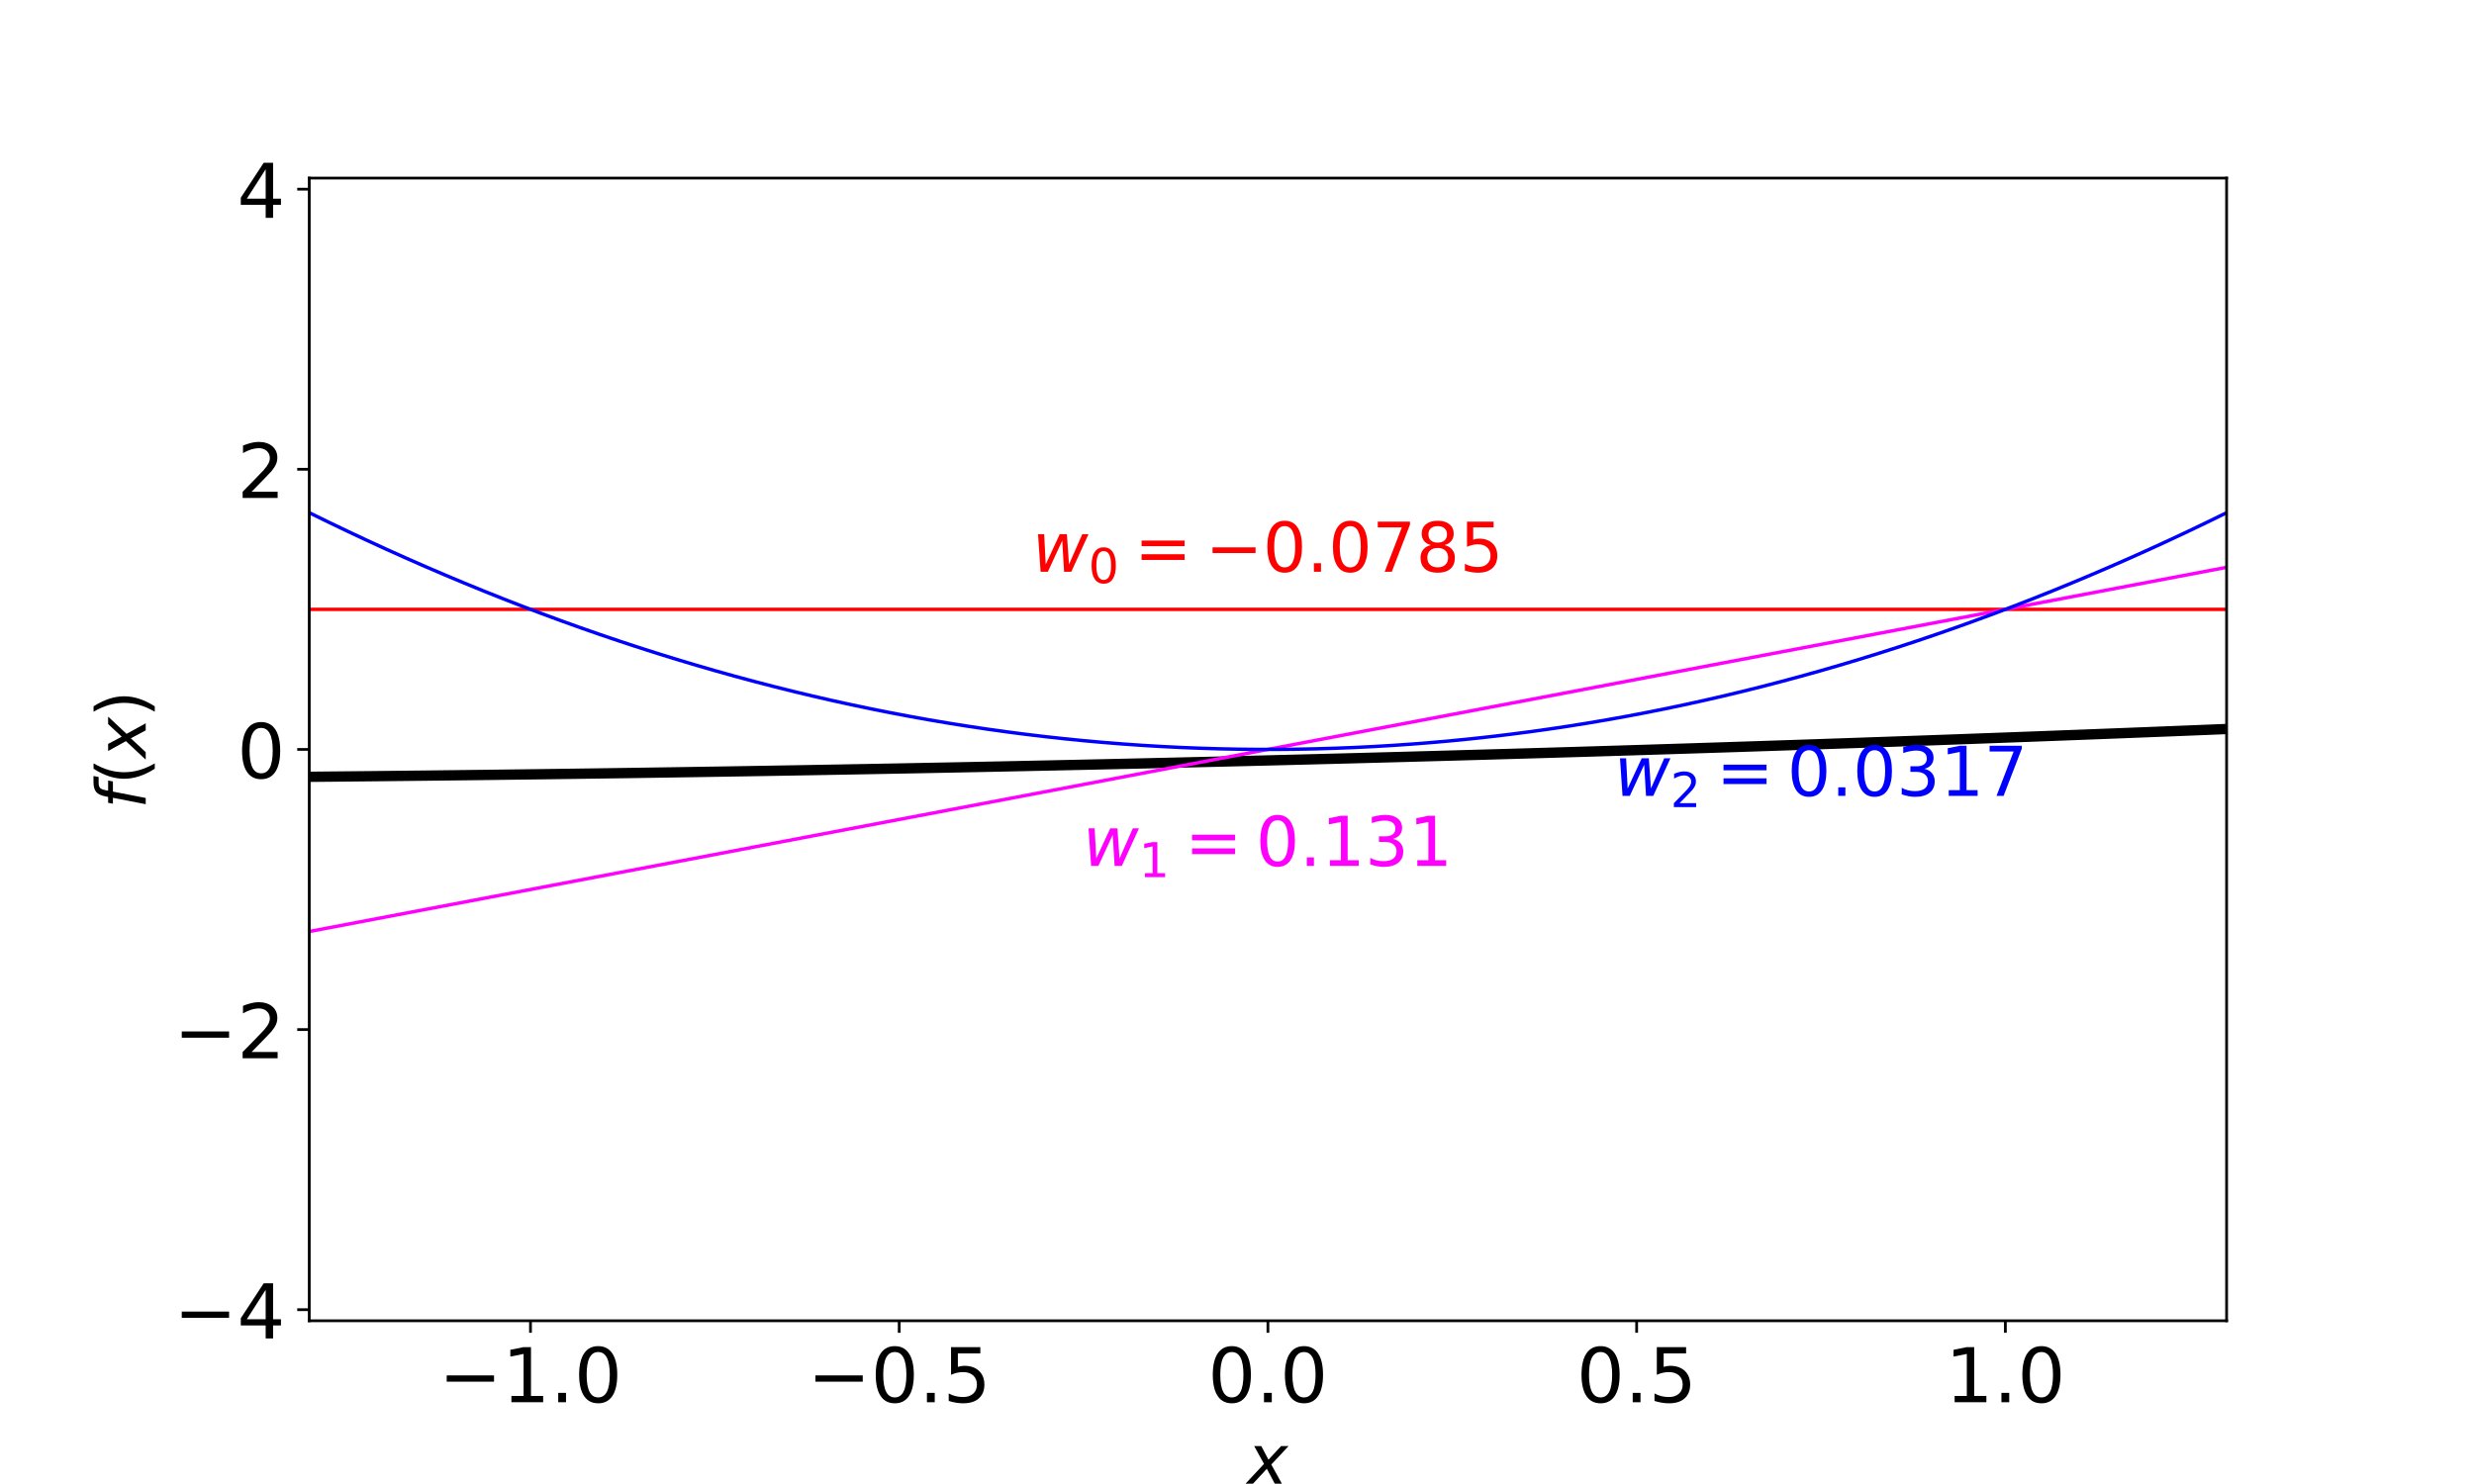
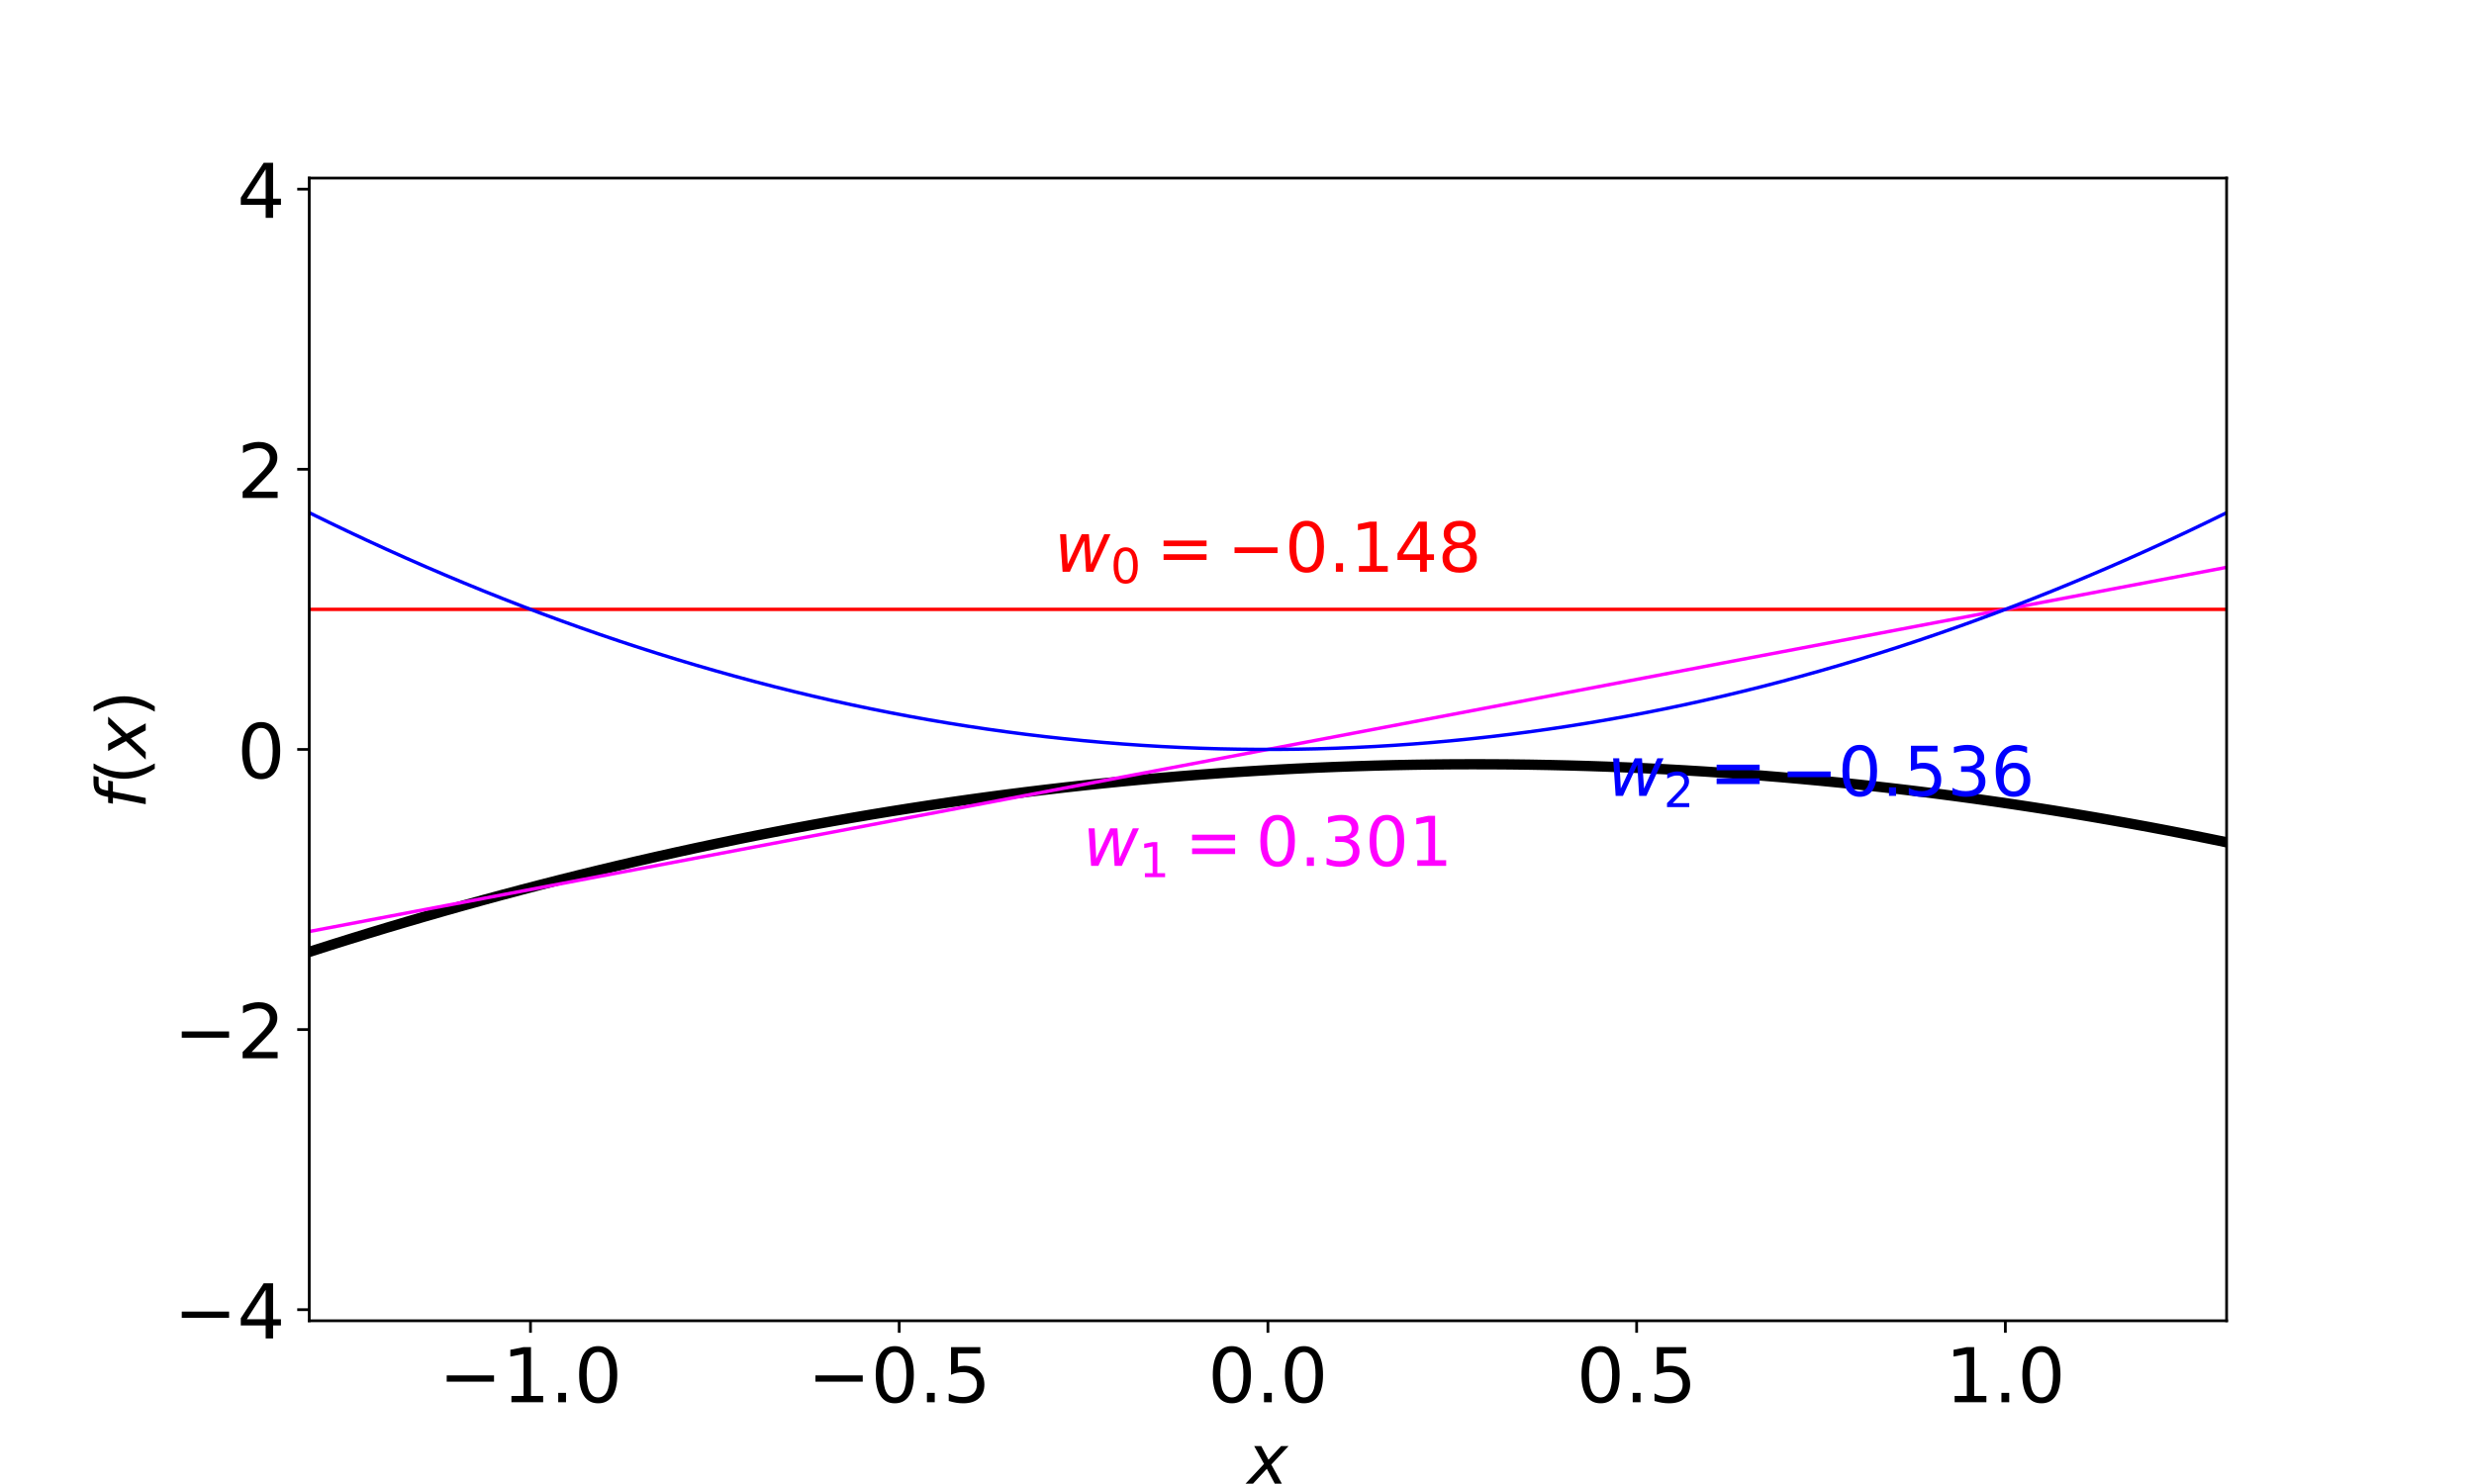
<svg xmlns="http://www.w3.org/2000/svg" xmlns:xlink="http://www.w3.org/1999/xlink" width="720pt" height="432pt" viewBox="0 0 720 432" version="1.1">
  <defs>
    <style type="text/css">*{stroke-linejoin: round; stroke-linecap: butt}</style>
  </defs>
  <g id="figure_1">
    <g id="patch_1">
      <path d="M 0 432  L 720 432  L 720 0  L 0 0  L 0 432  z " style="fill: none" />
    </g>
    <g id="axes_1">
      <g id="patch_2">
        <path d="M 90 384.48  L 648 384.48  L 648 51.84  L 90 51.84  L 90 384.48  z " style="fill: none" />
      </g>
      <g id="matplotlib.axis_1">
        <g id="xtick_1">
          <g id="line2d_1">
            <defs>
-               <path id="mbc1a354fc5" d="M 0 0  L 0 3.5  " style="stroke: #000000; stroke-width: 0.8" />
-             </defs>
-             <g>
-               <use xlink:href="#mbc1a354fc5" x="154.385" y="384.48" style="stroke: #000000; stroke-width: 0.8" />
+               <path id="m9d57f98d17" d="M 0 0  L 0 3.5  " style="stroke: #000000; stroke-width: 0.8" />
+             </defs>
+             <g>
+               <use xlink:href="#m9d57f98d17" x="154.385" y="384.48" style="stroke: #000000; stroke-width: 0.8" />
            </g>
          </g>
          <g id="text_1">
            <g transform="translate(127.6735 408.1966) scale(0.22 -0.22)">
              <defs>
                <path id="DejaVuSans-2212" d="M 678 2272  L 4684 2272  L 4684 1741  L 678 1741  L 678 2272  z " transform="scale(0.015625)" />
                <path id="DejaVuSans-31" d="M 794 531  L 1825 531  L 1825 4091  L 703 3866  L 703 4441  L 1819 4666  L 2450 4666  L 2450 531  L 3481 531  L 3481 0  L 794 0  L 794 531  z " transform="scale(0.015625)" />
                <path id="DejaVuSans-2e" d="M 684 794  L 1344 794  L 1344 0  L 684 0  L 684 794  z " transform="scale(0.015625)" />
                <path id="DejaVuSans-30" d="M 2034 4250  Q 1547 4250 1301 3770  Q 1056 3291 1056 2328  Q 1056 1369 1301 889  Q 1547 409 2034 409  Q 2525 409 2770 889  Q 3016 1369 3016 2328  Q 3016 3291 2770 3770  Q 2525 4250 2034 4250  z M 2034 4750  Q 2819 4750 3233 4129  Q 3647 3509 3647 2328  Q 3647 1150 3233 529  Q 2819 -91 2034 -91  Q 1250 -91 836 529  Q 422 1150 422 2328  Q 422 3509 836 4129  Q 1250 4750 2034 4750  z " transform="scale(0.015625)" />
              </defs>
              <use xlink:href="#DejaVuSans-2212" />
              <use xlink:href="#DejaVuSans-31" transform="translate(83.78906 0)" />
              <use xlink:href="#DejaVuSans-2e" transform="translate(147.4121 0)" />
              <use xlink:href="#DejaVuSans-30" transform="translate(179.1992 0)" />
            </g>
          </g>
        </g>
        <g id="xtick_2">
          <g id="line2d_2">
            <g>
-               <use xlink:href="#mbc1a354fc5" x="261.692" y="384.48" style="stroke: #000000; stroke-width: 0.8" />
+               <use xlink:href="#m9d57f98d17" x="261.692" y="384.48" style="stroke: #000000; stroke-width: 0.8" />
            </g>
          </g>
          <g id="text_2">
            <g transform="translate(234.9812 408.1966) scale(0.22 -0.22)">
              <defs>
                <path id="DejaVuSans-35" d="M 691 4666  L 3169 4666  L 3169 4134  L 1269 4134  L 1269 2991  Q 1406 3038 1543 3061  Q 1681 3084 1819 3084  Q 2600 3084 3056 2656  Q 3513 2228 3513 1497  Q 3513 744 3044 326  Q 2575 -91 1722 -91  Q 1428 -91 1123 -41  Q 819 9 494 109  L 494 744  Q 775 591 1075 516  Q 1375 441 1709 441  Q 2250 441 2565 725  Q 2881 1009 2881 1497  Q 2881 1984 2565 2268  Q 2250 2553 1709 2553  Q 1456 2553 1204 2497  Q 953 2441 691 2322  L 691 4666  z " transform="scale(0.015625)" />
              </defs>
              <use xlink:href="#DejaVuSans-2212" />
              <use xlink:href="#DejaVuSans-30" transform="translate(83.78906 0)" />
              <use xlink:href="#DejaVuSans-2e" transform="translate(147.4121 0)" />
              <use xlink:href="#DejaVuSans-35" transform="translate(179.1992 0)" />
            </g>
          </g>
        </g>
        <g id="xtick_3">
          <g id="line2d_3">
            <g>
-               <use xlink:href="#mbc1a354fc5" x="369" y="384.48" style="stroke: #000000; stroke-width: 0.8" />
+               <use xlink:href="#m9d57f98d17" x="369" y="384.48" style="stroke: #000000; stroke-width: 0.8" />
            </g>
          </g>
          <g id="text_3">
            <g transform="translate(351.5066 408.1966) scale(0.22 -0.22)">
              <use xlink:href="#DejaVuSans-30" />
              <use xlink:href="#DejaVuSans-2e" transform="translate(63.62305 0)" />
              <use xlink:href="#DejaVuSans-30" transform="translate(95.41016 0)" />
            </g>
          </g>
        </g>
        <g id="xtick_4">
          <g id="line2d_4">
            <g>
-               <use xlink:href="#mbc1a354fc5" x="476.308" y="384.48" style="stroke: #000000; stroke-width: 0.8" />
+               <use xlink:href="#m9d57f98d17" x="476.308" y="384.48" style="stroke: #000000; stroke-width: 0.8" />
            </g>
          </g>
          <g id="text_4">
            <g transform="translate(458.8143 408.1966) scale(0.22 -0.22)">
              <use xlink:href="#DejaVuSans-30" />
              <use xlink:href="#DejaVuSans-2e" transform="translate(63.62305 0)" />
              <use xlink:href="#DejaVuSans-35" transform="translate(95.41016 0)" />
            </g>
          </g>
        </g>
        <g id="xtick_5">
          <g id="line2d_5">
            <g>
-               <use xlink:href="#mbc1a354fc5" x="583.615" y="384.48" style="stroke: #000000; stroke-width: 0.8" />
+               <use xlink:href="#m9d57f98d17" x="583.615" y="384.48" style="stroke: #000000; stroke-width: 0.8" />
            </g>
          </g>
          <g id="text_5">
            <g transform="translate(566.1219 408.1966) scale(0.22 -0.22)">
              <use xlink:href="#DejaVuSans-31" />
              <use xlink:href="#DejaVuSans-2e" transform="translate(63.62305 0)" />
              <use xlink:href="#DejaVuSans-30" transform="translate(95.41016 0)" />
            </g>
          </g>
        </g>
        <g id="text_6">
          <g transform="translate(363 431.9688) scale(0.2 -0.2)">
            <defs>
              <path id="DejaVuSans-Oblique-78" d="M 3841 3500  L 2234 1784  L 3219 0  L 2559 0  L 1819 1388  L 531 0  L -166 0  L 1556 1844  L 641 3500  L 1300 3500  L 1972 2234  L 3144 3500  L 3841 3500  z " transform="scale(0.015625)" />
            </defs>
            <use xlink:href="#DejaVuSans-Oblique-78" transform="translate(0 0.3125)" />
          </g>
        </g>
      </g>
      <g id="matplotlib.axis_2">
        <g id="ytick_1">
          <g id="line2d_6">
            <defs>
-               <path id="mb8f22f0696" d="M 0 0  L -3.5 0  " style="stroke: #000000; stroke-width: 0.8" />
-             </defs>
-             <g>
-               <use xlink:href="#mb8f22f0696" x="90" y="381.259" style="stroke: #000000; stroke-width: 0.8" />
+               <path id="m019376d056" d="M 0 0  L -3.5 0  " style="stroke: #000000; stroke-width: 0.8" />
+             </defs>
+             <g>
+               <use xlink:href="#m019376d056" x="90" y="381.259" style="stroke: #000000; stroke-width: 0.8" />
            </g>
          </g>
          <g id="text_7">
            <g transform="translate(50.56719 389.6168) scale(0.22 -0.22)">
              <defs>
                <path id="DejaVuSans-34" d="M 2419 4116  L 825 1625  L 2419 1625  L 2419 4116  z M 2253 4666  L 3047 4666  L 3047 1625  L 3713 1625  L 3713 1100  L 3047 1100  L 3047 0  L 2419 0  L 2419 1100  L 313 1100  L 313 1709  L 2253 4666  z " transform="scale(0.015625)" />
              </defs>
              <use xlink:href="#DejaVuSans-2212" />
              <use xlink:href="#DejaVuSans-34" transform="translate(83.78906 0)" />
            </g>
          </g>
        </g>
        <g id="ytick_2">
          <g id="line2d_7">
            <g>
-               <use xlink:href="#mb8f22f0696" x="90" y="299.709" style="stroke: #000000; stroke-width: 0.8" />
+               <use xlink:href="#m019376d056" x="90" y="299.709" style="stroke: #000000; stroke-width: 0.8" />
            </g>
          </g>
          <g id="text_8">
            <g transform="translate(50.56719 308.0675) scale(0.22 -0.22)">
              <defs>
                <path id="DejaVuSans-32" d="M 1228 531  L 3431 531  L 3431 0  L 469 0  L 469 531  Q 828 903 1448 1529  Q 2069 2156 2228 2338  Q 2531 2678 2651 2914  Q 2772 3150 2772 3378  Q 2772 3750 2511 3984  Q 2250 4219 1831 4219  Q 1534 4219 1204 4116  Q 875 4013 500 3803  L 500 4441  Q 881 4594 1212 4672  Q 1544 4750 1819 4750  Q 2544 4750 2975 4387  Q 3406 4025 3406 3419  Q 3406 3131 3298 2873  Q 3191 2616 2906 2266  Q 2828 2175 2409 1742  Q 1991 1309 1228 531  z " transform="scale(0.015625)" />
              </defs>
              <use xlink:href="#DejaVuSans-2212" />
              <use xlink:href="#DejaVuSans-32" transform="translate(83.78906 0)" />
            </g>
          </g>
        </g>
        <g id="ytick_3">
          <g id="line2d_8">
            <g>
-               <use xlink:href="#mb8f22f0696" x="90" y="218.16" style="stroke: #000000; stroke-width: 0.8" />
+               <use xlink:href="#m019376d056" x="90" y="218.16" style="stroke: #000000; stroke-width: 0.8" />
            </g>
          </g>
          <g id="text_9">
            <g transform="translate(69.0025 226.5183) scale(0.22 -0.22)">
              <use xlink:href="#DejaVuSans-30" />
            </g>
          </g>
        </g>
        <g id="ytick_4">
          <g id="line2d_9">
            <g>
-               <use xlink:href="#mb8f22f0696" x="90" y="136.611" style="stroke: #000000; stroke-width: 0.8" />
+               <use xlink:href="#m019376d056" x="90" y="136.611" style="stroke: #000000; stroke-width: 0.8" />
            </g>
          </g>
          <g id="text_10">
            <g transform="translate(69.0025 144.969) scale(0.22 -0.22)">
              <use xlink:href="#DejaVuSans-32" />
            </g>
          </g>
        </g>
        <g id="ytick_5">
          <g id="line2d_10">
            <g>
-               <use xlink:href="#mb8f22f0696" x="90" y="55.061" style="stroke: #000000; stroke-width: 0.8" />
+               <use xlink:href="#m019376d056" x="90" y="55.061" style="stroke: #000000; stroke-width: 0.8" />
            </g>
          </g>
          <g id="text_11">
            <g transform="translate(69.0025 63.41977) scale(0.22 -0.22)">
              <use xlink:href="#DejaVuSans-34" />
            </g>
          </g>
        </g>
        <g id="text_12">
          <g transform="translate(42.40781 235.46) rotate(-90) scale(0.2 -0.2)">
            <defs>
              <path id="DejaVuSans-Oblique-66" d="M 3059 4863  L 2969 4384  L 2419 4384  Q 2106 4384 1964 4261  Q 1822 4138 1753 3809  L 1691 3500  L 2638 3500  L 2553 3053  L 1606 3053  L 1013 0  L 434 0  L 1031 3053  L 481 3053  L 563 3500  L 1113 3500  L 1159 3744  Q 1278 4363 1576 4613  Q 1875 4863 2516 4863  L 3059 4863  z " transform="scale(0.015625)" />
              <path id="DejaVuSans-28" d="M 1984 4856  Q 1566 4138 1362 3434  Q 1159 2731 1159 2009  Q 1159 1288 1364 580  Q 1569 -128 1984 -844  L 1484 -844  Q 1016 -109 783 600  Q 550 1309 550 2009  Q 550 2706 781 3412  Q 1013 4119 1484 4856  L 1984 4856  z " transform="scale(0.015625)" />
              <path id="DejaVuSans-29" d="M 513 4856  L 1013 4856  Q 1481 4119 1714 3412  Q 1947 2706 1947 2009  Q 1947 1309 1714 600  Q 1481 -109 1013 -844  L 513 -844  Q 928 -128 1133 580  Q 1338 1288 1338 2009  Q 1338 2731 1133 3434  Q 928 4138 513 4856  z " transform="scale(0.015625)" />
            </defs>
            <use xlink:href="#DejaVuSans-Oblique-66" transform="translate(0 0.015625)" />
            <use xlink:href="#DejaVuSans-28" transform="translate(35.20508 0.015625)" />
            <use xlink:href="#DejaVuSans-Oblique-78" transform="translate(74.21875 0.015625)" />
            <use xlink:href="#DejaVuSans-29" transform="translate(133.3984 0.015625)" />
          </g>
        </g>
      </g>
      <g id="line2d_11">
-         <path d="M 90 226.132  L 95.636 226.078  L 101.273 226.024  L 106.909 225.967  L 112.545 225.909  L 118.182 225.848  L 123.818 225.786  L 129.455 225.722  L 135.091 225.657  L 140.727 225.59  L 146.364 225.52  L 152 225.449  L 157.636 225.377  L 163.273 225.302  L 168.909 225.226  L 174.545 225.148  L 180.182 225.068  L 185.818 224.986  L 191.455 224.903  L 197.091 224.818  L 202.727 224.731  L 208.364 224.642  L 214 224.551  L 219.636 224.459  L 225.273 224.365  L 230.909 224.269  L 236.545 224.171  L 242.182 224.072  L 247.818 223.97  L 253.455 223.867  L 259.091 223.763  L 264.727 223.656  L 270.364 223.547  L 276 223.437  L 281.636 223.325  L 287.273 223.212  L 292.909 223.096  L 298.545 222.979  L 304.182 222.86  L 309.818 222.739  L 315.455 222.616  L 321.091 222.491  L 326.727 222.365  L 332.364 222.237  L 338 222.107  L 343.636 221.976  L 349.273 221.842  L 354.909 221.707  L 360.545 221.57  L 366.182 221.431  L 371.818 221.291  L 377.455 221.149  L 383.091 221.004  L 388.727 220.859  L 394.364 220.711  L 400 220.561  L 405.636 220.41  L 411.273 220.257  L 416.909 220.102  L 422.545 219.946  L 428.182 219.787  L 433.818 219.627  L 439.455 219.465  L 445.091 219.301  L 450.727 219.136  L 456.364 218.969  L 462 218.8  L 467.636 218.629  L 473.273 218.456  L 478.909 218.282  L 484.545 218.105  L 490.182 217.927  L 495.818 217.747  L 501.455 217.566  L 507.091 217.383  L 512.727 217.197  L 518.364 217.01  L 524 216.822  L 529.636 216.631  L 535.273 216.439  L 540.909 216.245  L 546.545 216.049  L 552.182 215.851  L 557.818 215.652  L 563.455 215.451  L 569.091 215.248  L 574.727 215.043  L 580.364 214.836  L 586 214.628  L 591.636 214.418  L 597.273 214.206  L 602.909 213.992  L 608.545 213.777  L 614.182 213.559  L 619.818 213.34  L 625.455 213.12  L 631.091 212.897  L 636.727 212.672  L 642.364 212.446  L 648 212.218  " clip-path="url(#pc41ebc952f)" style="fill: none; stroke: #000000; stroke-width: 3; stroke-linecap: square" />
+         <path d="M 90 277.098  L 95.636 275.298  L 101.273 273.528  L 106.909 271.788  L 112.545 270.078  L 118.182 268.399  L 123.818 266.749  L 129.455 265.13  L 135.091 263.541  L 140.727 261.982  L 146.364 260.454  L 152 258.955  L 157.636 257.487  L 163.273 256.048  L 168.909 254.64  L 174.545 253.262  L 180.182 251.915  L 185.818 250.597  L 191.455 249.31  L 197.091 248.052  L 202.727 246.825  L 208.364 245.628  L 214 244.462  L 219.636 243.325  L 225.273 242.219  L 230.909 241.142  L 236.545 240.096  L 242.182 239.08  L 247.818 238.095  L 253.455 237.139  L 259.091 236.213  L 264.727 235.318  L 270.364 234.453  L 276 233.618  L 281.636 232.813  L 287.273 232.039  L 292.909 231.294  L 298.545 230.58  L 304.182 229.896  L 309.818 229.241  L 315.455 228.618  L 321.091 228.024  L 326.727 227.46  L 332.364 226.927  L 338 226.424  L 343.636 225.951  L 349.273 225.508  L 354.909 225.095  L 360.545 224.713  L 366.182 224.36  L 371.818 224.038  L 377.455 223.746  L 383.091 223.484  L 388.727 223.252  L 394.364 223.051  L 400 222.879  L 405.636 222.738  L 411.273 222.627  L 416.909 222.546  L 422.545 222.495  L 428.182 222.475  L 433.818 222.484  L 439.455 222.524  L 445.091 222.594  L 450.727 222.694  L 456.364 222.824  L 462 222.984  L 467.636 223.175  L 473.273 223.396  L 478.909 223.647  L 484.545 223.928  L 490.182 224.239  L 495.818 224.58  L 501.455 224.952  L 507.091 225.353  L 512.727 225.785  L 518.364 226.247  L 524 226.739  L 529.636 227.261  L 535.273 227.814  L 540.909 228.397  L 546.545 229.009  L 552.182 229.652  L 557.818 230.325  L 563.455 231.029  L 569.091 231.762  L 574.727 232.526  L 580.364 233.32  L 586 234.143  L 591.636 234.998  L 597.273 235.882  L 602.909 236.796  L 608.545 237.741  L 614.182 238.716  L 619.818 239.72  L 625.455 240.755  L 631.091 241.821  L 636.727 242.916  L 642.364 244.042  L 648 245.197  " clip-path="url(#paf338ed918)" style="fill: none; stroke: #000000; stroke-width: 3; stroke-linecap: square" />
      </g>
      <g id="line2d_12">
-         <path d="M 90 177.385  L 95.636 177.385  L 101.273 177.385  L 106.909 177.385  L 112.545 177.385  L 118.182 177.385  L 123.818 177.385  L 129.455 177.385  L 135.091 177.385  L 140.727 177.385  L 146.364 177.385  L 152 177.385  L 157.636 177.385  L 163.273 177.385  L 168.909 177.385  L 174.545 177.385  L 180.182 177.385  L 185.818 177.385  L 191.455 177.385  L 197.091 177.385  L 202.727 177.385  L 208.364 177.385  L 214 177.385  L 219.636 177.385  L 225.273 177.385  L 230.909 177.385  L 236.545 177.385  L 242.182 177.385  L 247.818 177.385  L 253.455 177.385  L 259.091 177.385  L 264.727 177.385  L 270.364 177.385  L 276 177.385  L 281.636 177.385  L 287.273 177.385  L 292.909 177.385  L 298.545 177.385  L 304.182 177.385  L 309.818 177.385  L 315.455 177.385  L 321.091 177.385  L 326.727 177.385  L 332.364 177.385  L 338 177.385  L 343.636 177.385  L 349.273 177.385  L 354.909 177.385  L 360.545 177.385  L 366.182 177.385  L 371.818 177.385  L 377.455 177.385  L 383.091 177.385  L 388.727 177.385  L 394.364 177.385  L 400 177.385  L 405.636 177.385  L 411.273 177.385  L 416.909 177.385  L 422.545 177.385  L 428.182 177.385  L 433.818 177.385  L 439.455 177.385  L 445.091 177.385  L 450.727 177.385  L 456.364 177.385  L 462 177.385  L 467.636 177.385  L 473.273 177.385  L 478.909 177.385  L 484.545 177.385  L 490.182 177.385  L 495.818 177.385  L 501.455 177.385  L 507.091 177.385  L 512.727 177.385  L 518.364 177.385  L 524 177.385  L 529.636 177.385  L 535.273 177.385  L 540.909 177.385  L 546.545 177.385  L 552.182 177.385  L 557.818 177.385  L 563.455 177.385  L 569.091 177.385  L 574.727 177.385  L 580.364 177.385  L 586 177.385  L 591.636 177.385  L 597.273 177.385  L 602.909 177.385  L 608.545 177.385  L 614.182 177.385  L 619.818 177.385  L 625.455 177.385  L 631.091 177.385  L 636.727 177.385  L 642.364 177.385  L 648 177.385  " clip-path="url(#pc41ebc952f)" style="fill: none; stroke: #ff0000; stroke-linecap: square" />
+         <path d="M 90 177.385  L 95.636 177.385  L 101.273 177.385  L 106.909 177.385  L 112.545 177.385  L 118.182 177.385  L 123.818 177.385  L 129.455 177.385  L 135.091 177.385  L 140.727 177.385  L 146.364 177.385  L 152 177.385  L 157.636 177.385  L 163.273 177.385  L 168.909 177.385  L 174.545 177.385  L 180.182 177.385  L 185.818 177.385  L 191.455 177.385  L 197.091 177.385  L 202.727 177.385  L 208.364 177.385  L 214 177.385  L 219.636 177.385  L 225.273 177.385  L 230.909 177.385  L 236.545 177.385  L 242.182 177.385  L 247.818 177.385  L 253.455 177.385  L 259.091 177.385  L 264.727 177.385  L 270.364 177.385  L 276 177.385  L 281.636 177.385  L 287.273 177.385  L 292.909 177.385  L 298.545 177.385  L 304.182 177.385  L 309.818 177.385  L 315.455 177.385  L 321.091 177.385  L 326.727 177.385  L 332.364 177.385  L 338 177.385  L 343.636 177.385  L 349.273 177.385  L 354.909 177.385  L 360.545 177.385  L 366.182 177.385  L 371.818 177.385  L 377.455 177.385  L 383.091 177.385  L 388.727 177.385  L 394.364 177.385  L 400 177.385  L 405.636 177.385  L 411.273 177.385  L 416.909 177.385  L 422.545 177.385  L 428.182 177.385  L 433.818 177.385  L 439.455 177.385  L 445.091 177.385  L 450.727 177.385  L 456.364 177.385  L 462 177.385  L 467.636 177.385  L 473.273 177.385  L 478.909 177.385  L 484.545 177.385  L 490.182 177.385  L 495.818 177.385  L 501.455 177.385  L 507.091 177.385  L 512.727 177.385  L 518.364 177.385  L 524 177.385  L 529.636 177.385  L 535.273 177.385  L 540.909 177.385  L 546.545 177.385  L 552.182 177.385  L 557.818 177.385  L 563.455 177.385  L 569.091 177.385  L 574.727 177.385  L 580.364 177.385  L 586 177.385  L 591.636 177.385  L 597.273 177.385  L 602.909 177.385  L 608.545 177.385  L 614.182 177.385  L 619.818 177.385  L 625.455 177.385  L 631.091 177.385  L 636.727 177.385  L 642.364 177.385  L 648 177.385  " clip-path="url(#paf338ed918)" style="fill: none; stroke: #ff0000; stroke-linecap: square" />
      </g>
      <g id="line2d_13">
-         <path d="M 90 271.167  L 95.636 270.096  L 101.273 269.025  L 106.909 267.954  L 112.545 266.884  L 118.182 265.813  L 123.818 264.742  L 129.455 263.671  L 135.091 262.6  L 140.727 261.529  L 146.364 260.459  L 152 259.388  L 157.636 258.317  L 163.273 257.246  L 168.909 256.175  L 174.545 255.104  L 180.182 254.033  L 185.818 252.963  L 191.455 251.892  L 197.091 250.821  L 202.727 249.75  L 208.364 248.679  L 214 247.608  L 219.636 246.537  L 225.273 245.467  L 230.909 244.396  L 236.545 243.325  L 242.182 242.254  L 247.818 241.183  L 253.455 240.112  L 259.091 239.042  L 264.727 237.971  L 270.364 236.9  L 276 235.829  L 281.636 234.758  L 287.273 233.687  L 292.909 232.616  L 298.545 231.546  L 304.182 230.475  L 309.818 229.404  L 315.455 228.333  L 321.091 227.262  L 326.727 226.191  L 332.364 225.121  L 338 224.05  L 343.636 222.979  L 349.273 221.908  L 354.909 220.837  L 360.545 219.766  L 366.182 218.695  L 371.818 217.625  L 377.455 216.554  L 383.091 215.483  L 388.727 214.412  L 394.364 213.341  L 400 212.27  L 405.636 211.199  L 411.273 210.129  L 416.909 209.058  L 422.545 207.987  L 428.182 206.916  L 433.818 205.845  L 439.455 204.774  L 445.091 203.704  L 450.727 202.633  L 456.364 201.562  L 462 200.491  L 467.636 199.42  L 473.273 198.349  L 478.909 197.278  L 484.545 196.208  L 490.182 195.137  L 495.818 194.066  L 501.455 192.995  L 507.091 191.924  L 512.727 190.853  L 518.364 189.783  L 524 188.712  L 529.636 187.641  L 535.273 186.57  L 540.909 185.499  L 546.545 184.428  L 552.182 183.357  L 557.818 182.287  L 563.455 181.216  L 569.091 180.145  L 574.727 179.074  L 580.364 178.003  L 586 176.932  L 591.636 175.861  L 597.273 174.791  L 602.909 173.72  L 608.545 172.649  L 614.182 171.578  L 619.818 170.507  L 625.455 169.436  L 631.091 168.366  L 636.727 167.295  L 642.364 166.224  L 648 165.153  " clip-path="url(#pc41ebc952f)" style="fill: none; stroke: #ff00ff; stroke-linecap: square" />
+         <path d="M 90 271.167  L 95.636 270.096  L 101.273 269.025  L 106.909 267.954  L 112.545 266.884  L 118.182 265.813  L 123.818 264.742  L 129.455 263.671  L 135.091 262.6  L 140.727 261.529  L 146.364 260.459  L 152 259.388  L 157.636 258.317  L 163.273 257.246  L 168.909 256.175  L 174.545 255.104  L 180.182 254.033  L 185.818 252.963  L 191.455 251.892  L 197.091 250.821  L 202.727 249.75  L 208.364 248.679  L 214 247.608  L 219.636 246.537  L 225.273 245.467  L 230.909 244.396  L 236.545 243.325  L 242.182 242.254  L 247.818 241.183  L 253.455 240.112  L 259.091 239.042  L 264.727 237.971  L 270.364 236.9  L 276 235.829  L 281.636 234.758  L 287.273 233.687  L 292.909 232.616  L 298.545 231.546  L 304.182 230.475  L 309.818 229.404  L 315.455 228.333  L 321.091 227.262  L 326.727 226.191  L 332.364 225.121  L 338 224.05  L 343.636 222.979  L 349.273 221.908  L 354.909 220.837  L 360.545 219.766  L 366.182 218.695  L 371.818 217.625  L 377.455 216.554  L 383.091 215.483  L 388.727 214.412  L 394.364 213.341  L 400 212.27  L 405.636 211.199  L 411.273 210.129  L 416.909 209.058  L 422.545 207.987  L 428.182 206.916  L 433.818 205.845  L 439.455 204.774  L 445.091 203.704  L 450.727 202.633  L 456.364 201.562  L 462 200.491  L 467.636 199.42  L 473.273 198.349  L 478.909 197.278  L 484.545 196.208  L 490.182 195.137  L 495.818 194.066  L 501.455 192.995  L 507.091 191.924  L 512.727 190.853  L 518.364 189.783  L 524 188.712  L 529.636 187.641  L 535.273 186.57  L 540.909 185.499  L 546.545 184.428  L 552.182 183.357  L 557.818 182.287  L 563.455 181.216  L 569.091 180.145  L 574.727 179.074  L 580.364 178.003  L 586 176.932  L 591.636 175.861  L 597.273 174.791  L 602.909 173.72  L 608.545 172.649  L 614.182 171.578  L 619.818 170.507  L 625.455 169.436  L 631.091 168.366  L 636.727 167.295  L 642.364 166.224  L 648 165.153  " clip-path="url(#paf338ed918)" style="fill: none; stroke: #ff00ff; stroke-linecap: square" />
      </g>
      <g id="line2d_14">
-         <path d="M 90 149.251  L 95.636 152.007  L 101.273 154.707  L 106.909 157.35  L 112.545 159.938  L 118.182 162.469  L 123.818 164.944  L 129.455 167.362  L 135.091 169.725  L 140.727 172.031  L 146.364 174.281  L 152 176.474  L 157.636 178.612  L 163.273 180.693  L 168.909 182.718  L 174.545 184.686  L 180.182 186.599  L 185.818 188.455  L 191.455 190.255  L 197.091 191.998  L 202.727 193.686  L 208.364 195.317  L 214 196.892  L 219.636 198.41  L 225.273 199.873  L 230.909 201.279  L 236.545 202.629  L 242.182 203.923  L 247.818 205.16  L 253.455 206.341  L 259.091 207.466  L 264.727 208.535  L 270.364 209.547  L 276 210.503  L 281.636 211.403  L 287.273 212.247  L 292.909 213.035  L 298.545 213.766  L 304.182 214.441  L 309.818 215.059  L 315.455 215.622  L 321.091 216.128  L 326.727 216.578  L 332.364 216.972  L 338 217.309  L 343.636 217.591  L 349.273 217.815  L 354.909 217.984  L 360.545 218.097  L 366.182 218.153  L 371.818 218.153  L 377.455 218.097  L 383.091 217.984  L 388.727 217.815  L 394.364 217.591  L 400 217.309  L 405.636 216.972  L 411.273 216.578  L 416.909 216.128  L 422.545 215.622  L 428.182 215.059  L 433.818 214.441  L 439.455 213.766  L 445.091 213.035  L 450.727 212.247  L 456.364 211.403  L 462 210.503  L 467.636 209.547  L 473.273 208.535  L 478.909 207.466  L 484.545 206.341  L 490.182 205.16  L 495.818 203.923  L 501.455 202.629  L 507.091 201.279  L 512.727 199.873  L 518.364 198.41  L 524 196.892  L 529.636 195.317  L 535.273 193.686  L 540.909 191.998  L 546.545 190.255  L 552.182 188.455  L 557.818 186.599  L 563.455 184.686  L 569.091 182.718  L 574.727 180.693  L 580.364 178.612  L 586 176.474  L 591.636 174.281  L 597.273 172.031  L 602.909 169.725  L 608.545 167.362  L 614.182 164.944  L 619.818 162.469  L 625.455 159.938  L 631.091 157.35  L 636.727 154.707  L 642.364 152.007  L 648 149.251  " clip-path="url(#pc41ebc952f)" style="fill: none; stroke: #0000ff; stroke-linecap: square" />
+         <path d="M 90 149.251  L 95.636 152.007  L 101.273 154.707  L 106.909 157.35  L 112.545 159.938  L 118.182 162.469  L 123.818 164.944  L 129.455 167.362  L 135.091 169.725  L 140.727 172.031  L 146.364 174.281  L 152 176.474  L 157.636 178.612  L 163.273 180.693  L 168.909 182.718  L 174.545 184.686  L 180.182 186.599  L 185.818 188.455  L 191.455 190.255  L 197.091 191.998  L 202.727 193.686  L 208.364 195.317  L 214 196.892  L 219.636 198.41  L 225.273 199.873  L 230.909 201.279  L 236.545 202.629  L 242.182 203.923  L 247.818 205.16  L 253.455 206.341  L 259.091 207.466  L 264.727 208.535  L 270.364 209.547  L 276 210.503  L 281.636 211.403  L 287.273 212.247  L 292.909 213.035  L 298.545 213.766  L 304.182 214.441  L 309.818 215.059  L 315.455 215.622  L 321.091 216.128  L 326.727 216.578  L 332.364 216.972  L 338 217.309  L 343.636 217.591  L 349.273 217.815  L 354.909 217.984  L 360.545 218.097  L 366.182 218.153  L 371.818 218.153  L 377.455 218.097  L 383.091 217.984  L 388.727 217.815  L 394.364 217.591  L 400 217.309  L 405.636 216.972  L 411.273 216.578  L 416.909 216.128  L 422.545 215.622  L 428.182 215.059  L 433.818 214.441  L 439.455 213.766  L 445.091 213.035  L 450.727 212.247  L 456.364 211.403  L 462 210.503  L 467.636 209.547  L 473.273 208.535  L 478.909 207.466  L 484.545 206.341  L 490.182 205.16  L 495.818 203.923  L 501.455 202.629  L 507.091 201.279  L 512.727 199.873  L 518.364 198.41  L 524 196.892  L 529.636 195.317  L 535.273 193.686  L 540.909 191.998  L 546.545 190.255  L 552.182 188.455  L 557.818 186.599  L 563.455 184.686  L 569.091 182.718  L 574.727 180.693  L 580.364 178.612  L 586 176.474  L 591.636 174.281  L 597.273 172.031  L 602.909 169.725  L 608.545 167.362  L 614.182 164.944  L 619.818 162.469  L 625.455 159.938  L 631.091 157.35  L 636.727 154.707  L 642.364 152.007  L 648 149.251  " clip-path="url(#paf338ed918)" style="fill: none; stroke: #0000ff; stroke-linecap: square" />
      </g>
      <g id="patch_3">
        <path d="M 90 384.48  L 90 51.84  " style="fill: none; stroke: #000000; stroke-width: 0.8; stroke-linejoin: miter; stroke-linecap: square" />
      </g>
      <g id="patch_4">
        <path d="M 648 384.48  L 648 51.84  " style="fill: none; stroke: #000000; stroke-width: 0.8; stroke-linejoin: miter; stroke-linecap: square" />
      </g>
      <g id="patch_5">
        <path d="M 90 384.48  L 648 384.48  " style="fill: none; stroke: #000000; stroke-width: 0.8; stroke-linejoin: miter; stroke-linecap: square" />
      </g>
      <g id="patch_6">
        <path d="M 90 51.84  L 648 51.84  " style="fill: none; stroke: #000000; stroke-width: 0.8; stroke-linejoin: miter; stroke-linecap: square" />
      </g>
      <g id="text_13">
-         <g style="fill: #ff0000" transform="translate(300.4 166.5943) scale(0.2 -0.2)">
+         <g style="fill: #ff0000" transform="translate(306.8 166.5943) scale(0.2 -0.2)">
          <defs>
            <path id="DejaVuSans-Oblique-77" d="M 544 3500  L 1113 3500  L 1259 684  L 2566 3500  L 3231 3500  L 3425 684  L 4666 3500  L 5241 3500  L 3641 0  L 2969 0  L 2797 2900  L 1459 0  L 781 0  L 544 3500  z " transform="scale(0.015625)" />
            <path id="DejaVuSans-3d" d="M 678 2906  L 4684 2906  L 4684 2381  L 678 2381  L 678 2906  z M 678 1631  L 4684 1631  L 4684 1100  L 678 1100  L 678 1631  z " transform="scale(0.015625)" />
-             <path id="DejaVuSans-37" d="M 525 4666  L 3525 4666  L 3525 4397  L 1831 0  L 1172 0  L 2766 4134  L 525 4134  L 525 4666  z " transform="scale(0.015625)" />
            <path id="DejaVuSans-38" d="M 2034 2216  Q 1584 2216 1326 1975  Q 1069 1734 1069 1313  Q 1069 891 1326 650  Q 1584 409 2034 409  Q 2484 409 2743 651  Q 3003 894 3003 1313  Q 3003 1734 2745 1975  Q 2488 2216 2034 2216  z M 1403 2484  Q 997 2584 770 2862  Q 544 3141 544 3541  Q 544 4100 942 4425  Q 1341 4750 2034 4750  Q 2731 4750 3128 4425  Q 3525 4100 3525 3541  Q 3525 3141 3298 2862  Q 3072 2584 2669 2484  Q 3125 2378 3379 2068  Q 3634 1759 3634 1313  Q 3634 634 3220 271  Q 2806 -91 2034 -91  Q 1263 -91 848 271  Q 434 634 434 1313  Q 434 1759 690 2068  Q 947 2378 1403 2484  z M 1172 3481  Q 1172 3119 1398 2916  Q 1625 2713 2034 2713  Q 2441 2713 2670 2916  Q 2900 3119 2900 3481  Q 2900 3844 2670 4047  Q 2441 4250 2034 4250  Q 1625 4250 1398 4047  Q 1172 3844 1172 3481  z " transform="scale(0.015625)" />
          </defs>
          <use xlink:href="#DejaVuSans-Oblique-77" transform="translate(0 0.78125)" />
          <use xlink:href="#DejaVuSans-30" transform="translate(81.78711 -15.625) scale(0.7)" />
          <use xlink:href="#DejaVuSans-3d" transform="translate(148.54 0.78125)" />
          <use xlink:href="#DejaVuSans-2212" transform="translate(251.8115 0.78125)" />
          <use xlink:href="#DejaVuSans-30" transform="translate(335.6006 0.78125)" />
          <use xlink:href="#DejaVuSans-2e" transform="translate(399.2236 0.78125)" />
-           <use xlink:href="#DejaVuSans-30" transform="translate(431.0107 0.78125)" />
-           <use xlink:href="#DejaVuSans-37" transform="translate(494.6338 0.78125)" />
+           <use xlink:href="#DejaVuSans-31" transform="translate(431.0107 0.78125)" />
+           <use xlink:href="#DejaVuSans-34" transform="translate(494.6338 0.78125)" />
          <use xlink:href="#DejaVuSans-38" transform="translate(558.2568 0.78125)" />
-           <use xlink:href="#DejaVuSans-35" transform="translate(621.8799 0.78125)" />
        </g>
      </g>
      <g id="text_14">
        <g style="fill: #ff00ff" transform="translate(315.1 252.221) scale(0.2 -0.2)">
          <defs>
            <path id="DejaVuSans-33" d="M 2597 2516  Q 3050 2419 3304 2112  Q 3559 1806 3559 1356  Q 3559 666 3084 287  Q 2609 -91 1734 -91  Q 1441 -91 1130 -33  Q 819 25 488 141  L 488 750  Q 750 597 1062 519  Q 1375 441 1716 441  Q 2309 441 2620 675  Q 2931 909 2931 1356  Q 2931 1769 2642 2001  Q 2353 2234 1838 2234  L 1294 2234  L 1294 2753  L 1863 2753  Q 2328 2753 2575 2939  Q 2822 3125 2822 3475  Q 2822 3834 2567 4026  Q 2313 4219 1838 4219  Q 1578 4219 1281 4162  Q 984 4106 628 3988  L 628 4550  Q 988 4650 1302 4700  Q 1616 4750 1894 4750  Q 2613 4750 3031 4423  Q 3450 4097 3450 3541  Q 3450 3153 3228 2886  Q 3006 2619 2597 2516  z " transform="scale(0.015625)" />
          </defs>
          <use xlink:href="#DejaVuSans-Oblique-77" transform="translate(0 0.78125)" />
          <use xlink:href="#DejaVuSans-31" transform="translate(81.78711 -15.625) scale(0.7)" />
          <use xlink:href="#DejaVuSans-3d" transform="translate(148.54 0.78125)" />
          <use xlink:href="#DejaVuSans-30" transform="translate(251.8115 0.78125)" />
          <use xlink:href="#DejaVuSans-2e" transform="translate(315.4346 0.78125)" />
-           <use xlink:href="#DejaVuSans-31" transform="translate(347.2217 0.78125)" />
-           <use xlink:href="#DejaVuSans-33" transform="translate(410.8447 0.78125)" />
+           <use xlink:href="#DejaVuSans-33" transform="translate(347.2217 0.78125)" />
+           <use xlink:href="#DejaVuSans-30" transform="translate(410.8447 0.78125)" />
          <use xlink:href="#DejaVuSans-31" transform="translate(474.4678 0.78125)" />
        </g>
      </g>
      <g id="text_15">
-         <g style="fill: #0000ff" transform="translate(469.7615 231.8337) scale(0.2 -0.2)">
+         <g style="fill: #0000ff" transform="translate(467.7615 231.8337) scale(0.2 -0.2)">
+           <defs>
+             <path id="DejaVuSans-36" d="M 2113 2584  Q 1688 2584 1439 2293  Q 1191 2003 1191 1497  Q 1191 994 1439 701  Q 1688 409 2113 409  Q 2538 409 2786 701  Q 3034 994 3034 1497  Q 3034 2003 2786 2293  Q 2538 2584 2113 2584  z M 3366 4563  L 3366 3988  Q 3128 4100 2886 4159  Q 2644 4219 2406 4219  Q 1781 4219 1451 3797  Q 1122 3375 1075 2522  Q 1259 2794 1537 2939  Q 1816 3084 2150 3084  Q 2853 3084 3261 2657  Q 3669 2231 3669 1497  Q 3669 778 3244 343  Q 2819 -91 2113 -91  Q 1303 -91 875 529  Q 447 1150 447 2328  Q 447 3434 972 4092  Q 1497 4750 2381 4750  Q 2619 4750 2861 4703  Q 3103 4656 3366 4563  z " transform="scale(0.015625)" />
+           </defs>
          <use xlink:href="#DejaVuSans-Oblique-77" transform="translate(0 0.78125)" />
          <use xlink:href="#DejaVuSans-32" transform="translate(81.78711 -15.625) scale(0.7)" />
          <use xlink:href="#DejaVuSans-3d" transform="translate(148.54 0.78125)" />
-           <use xlink:href="#DejaVuSans-30" transform="translate(251.8115 0.78125)" />
-           <use xlink:href="#DejaVuSans-2e" transform="translate(315.4346 0.78125)" />
-           <use xlink:href="#DejaVuSans-30" transform="translate(347.2217 0.78125)" />
-           <use xlink:href="#DejaVuSans-33" transform="translate(410.8447 0.78125)" />
-           <use xlink:href="#DejaVuSans-31" transform="translate(474.4678 0.78125)" />
-           <use xlink:href="#DejaVuSans-37" transform="translate(538.0908 0.78125)" />
+           <use xlink:href="#DejaVuSans-2212" transform="translate(251.8115 0.78125)" />
+           <use xlink:href="#DejaVuSans-30" transform="translate(335.6006 0.78125)" />
+           <use xlink:href="#DejaVuSans-2e" transform="translate(399.2236 0.78125)" />
+           <use xlink:href="#DejaVuSans-35" transform="translate(431.0107 0.78125)" />
+           <use xlink:href="#DejaVuSans-33" transform="translate(494.6338 0.78125)" />
+           <use xlink:href="#DejaVuSans-36" transform="translate(558.2568 0.78125)" />
        </g>
      </g>
    </g>
  </g>
  <defs>
-     <clipPath id="pc41ebc952f">
+     <clipPath id="paf338ed918">
      <rect x="90" y="51.84" width="558" height="332.64" />
    </clipPath>
  </defs>
</svg>
